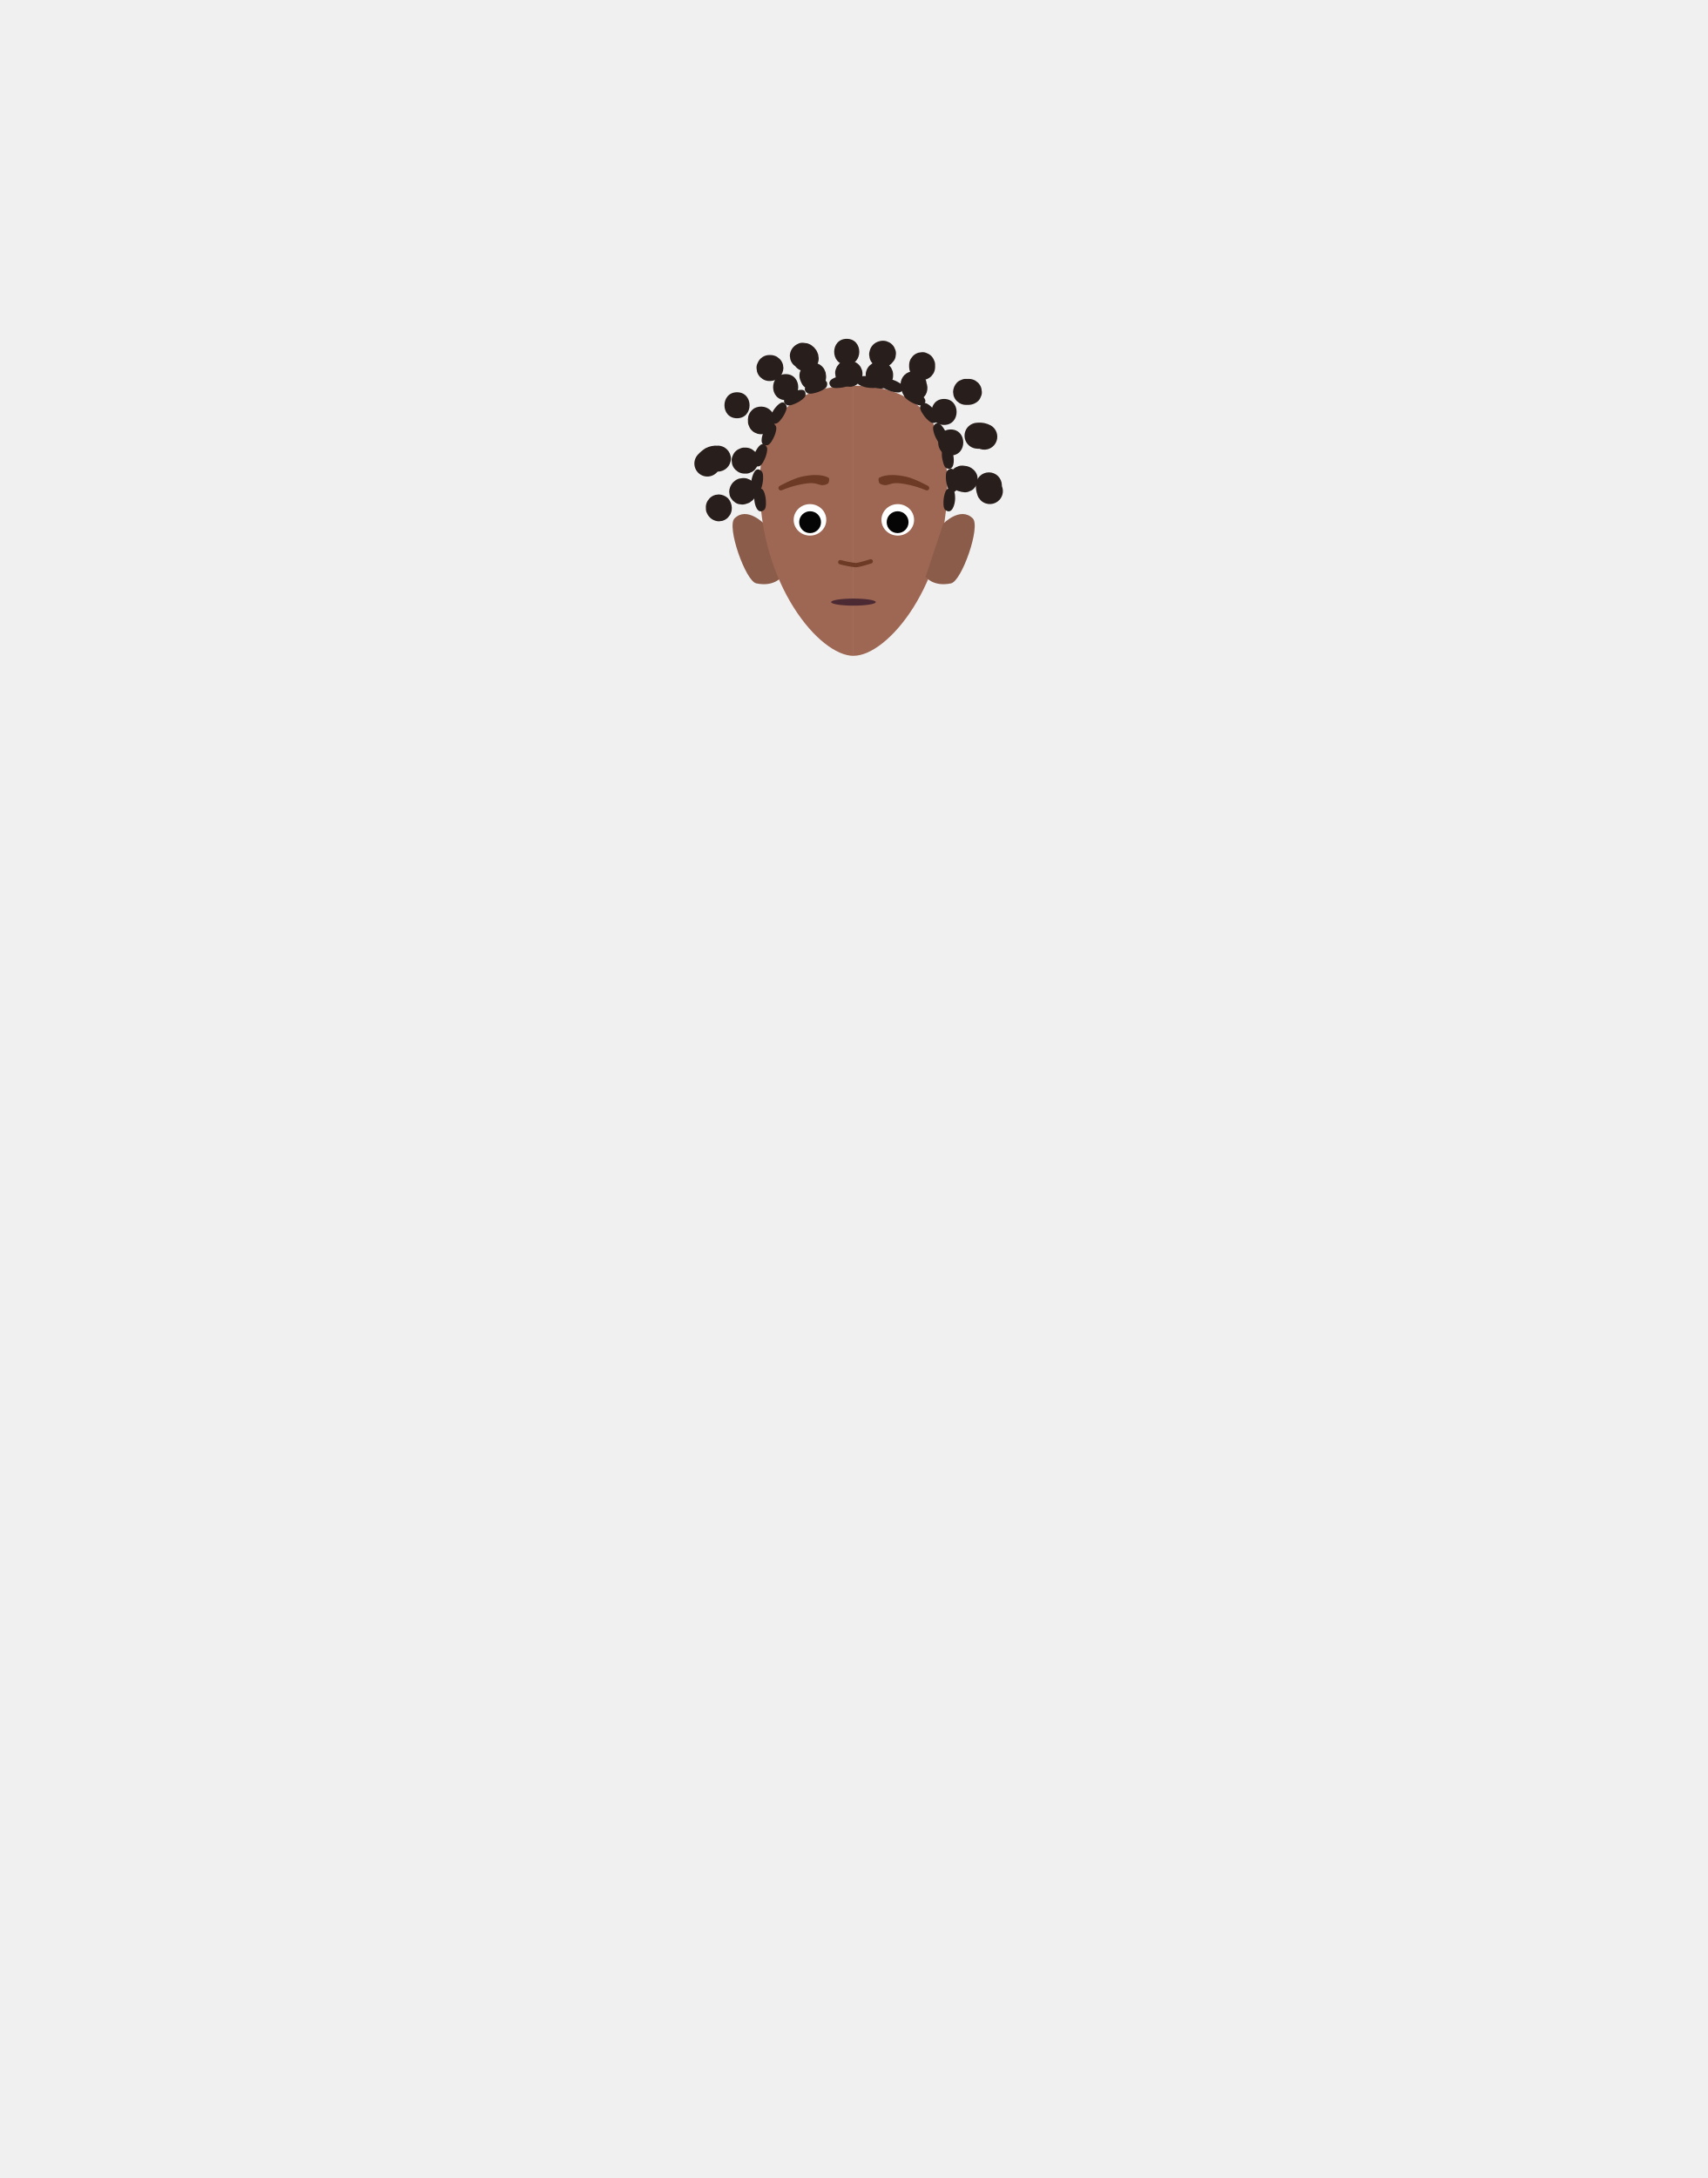
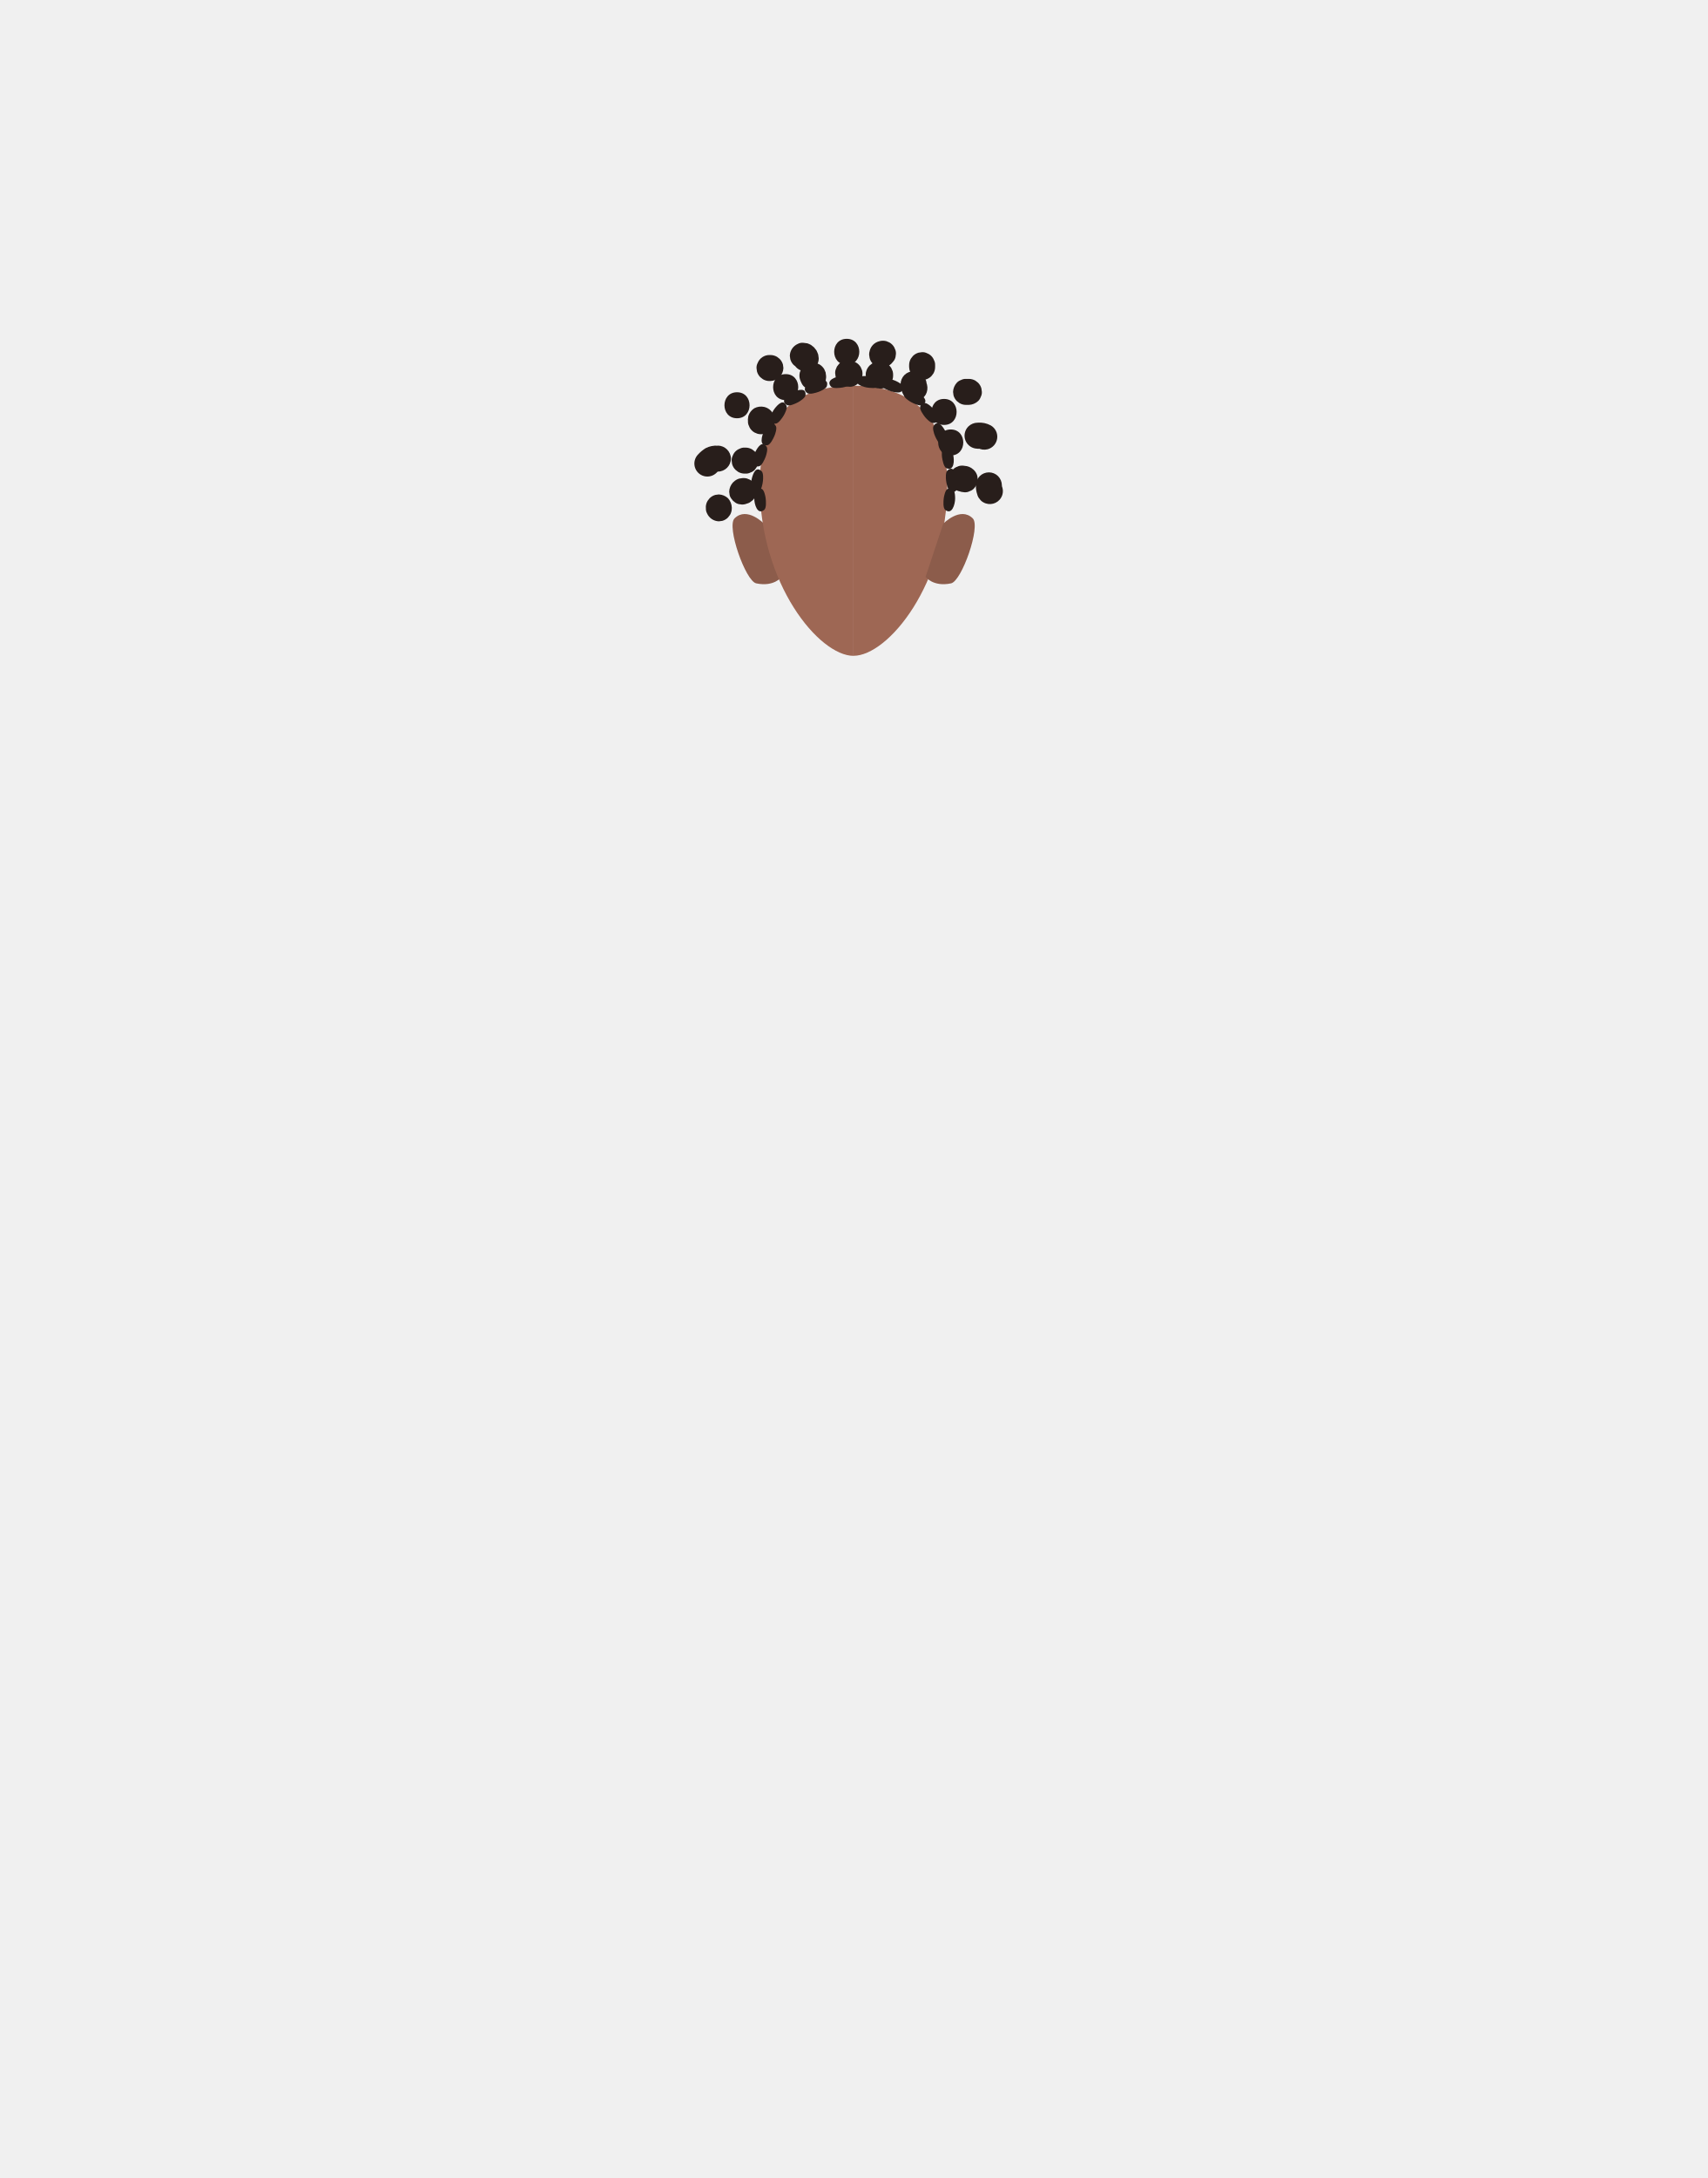
<svg xmlns="http://www.w3.org/2000/svg" id="Calque_9" data-name="Calque 9" viewBox="0 0 788 1005">
  <defs>
-     <style>.cls-1,.cls-13{fill:none;}.cls-2{fill:#9e6754;}.cls-3{fill:#8c5c4b;}.cls-4{clip-path:url(#clip-path);}.cls-5{fill:#6d3b25;}.cls-6{clip-path:url(#clip-path-2);}.cls-7{clip-path:url(#clip-path-3);}.cls-8{fill:#fff;}.cls-9{clip-path:url(#clip-path-4);}.cls-10{clip-path:url(#clip-path-5);}.cls-11{fill:#050505;}.cls-12{clip-path:url(#clip-path-6);}.cls-13{stroke:#6d3b25;stroke-linecap:round;stroke-miterlimit:10;stroke-width:2px;}.cls-14{fill:#4c2a33;}.cls-15{fill:#281e1b;}</style>
-     <clipPath id="clip-path">
-       <polygon class="cls-1" points="405.48 219.18 405.48 219.18 428.91 219.18 428.91 226.29 405.48 226.29 405.48 219.18" />
-     </clipPath>
-     <clipPath id="clip-path-2">
-       <polygon class="cls-1" points="382.72 219.18 382.72 219.18 359.29 219.18 359.29 226.29 382.72 226.29 382.72 219.18" />
-     </clipPath>
-     <clipPath id="clip-path-3">
-       <polygon class="cls-1" points="406.83 232.63 406.83 232.63 421.89 232.63 421.89 247.14 406.83 247.14 406.83 232.63" />
-     </clipPath>
-     <clipPath id="clip-path-4">
-       <polygon class="cls-1" points="381.37 232.63 381.37 232.63 366.3 232.63 366.3 247.14 381.37 247.14 381.37 232.63" />
-     </clipPath>
-     <clipPath id="clip-path-5">
-       <polygon class="cls-1" points="409.26 235.91 409.26 235.91 419.33 235.91 419.33 245.98 409.26 245.98 409.26 235.91" />
-     </clipPath>
-     <clipPath id="clip-path-6">
-       <polygon class="cls-1" points="378.94 235.91 378.94 235.91 368.87 235.91 368.87 245.98 378.94 245.98 378.94 235.91" />
-     </clipPath>
+     <style>.cls-1{fill:#9e6754;}.cls-2{fill:#8c5c4b;}.cls-3{fill:#281e1b;}</style>
  </defs>
-   <path class="cls-2" d="M393.94,178c23.91,0,43.28,11.2,43.28,45.61,0,46-27.44,79-43.28,79" />
-   <path class="cls-3" d="M427.2,266.16l8.14-24.49s7.88-8.13,13.62-2.49c3.82,3.75-5.09,29-10,30C430.66,270.94,427.2,266.16,427.2,266.16Z" />
-   <path class="cls-3" d="M360.8,266.16l-8.14-24.49s-7.88-8.13-13.62-2.49c-3.82,3.75,5.09,29,10,30C357.34,270.94,360.8,266.16,360.8,266.16Z" />
-   <path class="cls-2" d="M393.94,302.63c-15.83,0-43.28-33.05-43.28-79C350.66,189.2,370,178,393.94,178" />
-   <g class="cls-4">
-     <path class="cls-5" d="M427.79,226.3a1.12,1.12,0,0,1-.44-.09,47.85,47.85,0,0,0-7.19-2.35c-7.86-1.79-8.37-.54-11.09,0a5,5,0,0,1-3.09-.78c-.4-.47-.75-2.15-.28-2.55.2-.17,3.71-2.57,12.72-.53,3.75.85,9.66,4.09,9.81,4.16a1.12,1.12,0,0,1-.44,2.15Z" />
-   </g>
-   <g class="cls-6">
-     <path class="cls-5" d="M360.41,226.3a1.15,1.15,0,0,0,.44-.09,47.39,47.39,0,0,1,7.19-2.35c7.86-1.79,8.36-.54,11.08,0a5,5,0,0,0,3.1-.78c.39-.47.75-2.15.28-2.55-.21-.17-3.71-2.57-12.72-.53-3.75.85-9.66,4.09-9.81,4.16a1.12,1.12,0,0,0,.44,2.15Z" />
-   </g>
-   <g class="cls-7">
-     <ellipse class="cls-8" cx="414.36" cy="239.88" rx="7.53" ry="7.26" />
-   </g>
-   <g class="cls-9">
-     <ellipse class="cls-8" cx="373.84" cy="239.88" rx="7.53" ry="7.26" />
-   </g>
-   <g class="cls-10">
-     <circle class="cls-11" cx="414.29" cy="240.95" r="5.04" />
-   </g>
-   <g class="cls-12">
-     <circle class="cls-11" cx="373.9" cy="240.95" r="5.04" />
-   </g>
-   <path class="cls-13" d="M387.83,259.41a50.06,50.06,0,0,0,7.05,1.36c1.65,0,7-1.73,7-1.73" />
-   <ellipse class="cls-14" cx="393.91" cy="277.83" rx="10.3" ry="1.63" />
-   <path class="cls-15" d="M431.53,201.13c-.44-1-1.24-3.54-.66-4.52,1.88-3.15,4.07-.09,5.27,2,1.32,2.29,2.65,7.48-1.37,6.83C433.45,205.21,432.05,202.37,431.53,201.13Z" />
-   <path class="cls-15" d="M434.79,211c-.14-1.13-.25-3.75.58-4.54,2.65-2.52,3.94,1,4.54,3.33.66,2.55.55,7.91-3.15,6.21C435.54,215.39,435,212.28,434.79,211Z" />
-   <path class="cls-15" d="M435.58,229.92c.15-1.13.7-3.69,1.69-4.25,3.2-1.79,3.57,2,3.57,4.35,0,2.64-1.44,7.8-4.6,5.24C435.2,234.41,435.41,231.25,435.58,229.92Z" />
-   <path class="cls-15" d="M400,178.79c-1.12-.21-3.65-.89-4.15-1.92-1.62-3.28,2.14-3.46,4.53-3.33,2.64.14,7.72,1.85,5,4.87C404.49,179.4,401.36,179,400,178.79Z" />
-   <path class="cls-15" d="M420.55,185.57c-1-.55-3.18-2-3.33-3.13-.5-3.63,3.12-2.61,5.35-1.73,2.46,1,6.74,4.18,3.19,6.19C424.59,187.56,421.73,186.21,420.55,185.57Z" />
-   <path class="cls-15" d="M357.44,201.13c.44-1,1.25-3.54.66-4.52-1.87-3.15-4.07-.09-5.26,2-1.32,2.29-2.66,7.48,1.36,6.83C355.53,205.21,356.93,202.37,357.44,201.13Z" />
-   <path class="cls-15" d="M352.12,222c.15-1.14.25-3.75-.58-4.54-2.65-2.52-3.94,1-4.54,3.32-.65,2.56-.54,7.92,3.15,6.22C351.37,226.41,352,223.3,352.12,222Z" />
-   <path class="cls-15" d="M353.39,229.92c-.14-1.13-.69-3.69-1.69-4.25-3.2-1.79-3.57,2-3.57,4.35,0,2.64,1.44,7.8,4.6,5.24C353.77,234.41,353.56,231.25,353.39,229.92Z" />
-   <path class="cls-15" d="M388.94,178.79c1.13-.21,3.65-.89,4.16-1.92,1.61-3.28-2.15-3.46-4.53-3.33-2.64.14-7.72,1.85-5,4.87C384.48,179.4,387.62,179,388.94,178.79Z" />
-   <path class="cls-15" d="M368.42,185.57c1-.55,3.18-2,3.34-3.13.5-3.63-3.13-2.61-5.35-1.73-2.46,1-6.74,4.18-3.2,6.19C364.38,187.56,367.24,186.21,368.42,185.57Z" />
-   <path class="cls-15" d="M361.75,191.68c.58-1,1.72-3.35,1.27-4.4-1.42-3.37-4-.64-5.48,1.25-1.62,2.08-3.65,7,.42,6.95C359.3,195.45,361.07,192.83,361.75,191.68Z" />
-   <path class="cls-15" d="M377.86,180.8c1.07-.39,3.45-1.49,3.77-2.59,1-3.51-2.7-3.05-5-2.52-2.58.59-7.29,3.14-4.09,5.65C373.57,182.17,376.6,181.26,377.86,180.8Z" />
-   <path class="cls-15" d="M411.23,180.55c1.09.34,3.65.91,4.57.24,3-2.16-.28-4.06-2.46-5.06-2.4-1.1-7.69-2-6.68,2C407,179,410,180.15,411.23,180.55Z" />
-   <path class="cls-15" d="M427,192.51c.73.88,2.57,2.74,3.71,2.68,3.66-.2,2-3.56.68-5.58-1.41-2.24-5.39-5.83-6.68-2C424.32,188.92,426.19,191.47,427,192.51Z" />
-   <path class="cls-15" d="M353.39,210.74c.39-1.07,1.09-3.59.46-4.55-2-3.06-4.07.08-5.17,2.2-1.23,2.35-2.34,7.59,1.65,6.77C351.65,214.89,352.92,212,353.39,210.74Z" />
-   <path class="cls-15" d="M436.65,221.69c-.14-1.14-.25-3.75.58-4.54,2.65-2.52,3.94,1,4.54,3.33.66,2.55.55,7.91-3.15,6.21C437.4,226.13,436.82,223,436.65,221.69Z" />
-   <path class="cls-15" d="M362.63,184.63c7.72,0,7.73-12,0-12s-7.74,12,0,12Z" />
-   <path class="cls-15" d="M380.58,171.2a4,4,0,0,1-.24-.46l.6,1.43a2.53,2.53,0,0,1-.12-.36l-4.19,7.38.08,0-1.6.21h.1l-1.59-.21h.05l-1.43-.61,0,0-1.21-.94,0,0-.93-1.21a.08.08,0,0,1,0,0l-.6-1.44a.44.44,0,0,1,0,.1l-.21-1.59v.18a6.62,6.62,0,0,0,1.75,4.24,4.56,4.56,0,0,0,1.94,1.24,4.46,4.46,0,0,0,2.31.52l1.59-.22a6,6,0,0,0,2.65-1.54l.94-1.21a6.09,6.09,0,0,0,.82-3v-.18l-.22-1.6a.2.2,0,0,0,0-.07,5.27,5.27,0,0,0-.31-.74c-.1-.25-.2-.5-.32-.75a6.35,6.35,0,0,0-2.25-2.24l-1.43-.6-.05,0a6.42,6.42,0,0,0-3.37,0,4.47,4.47,0,0,0-2,1.07,4.55,4.55,0,0,0-1.55,1.68l-.6,1.44a6,6,0,0,0,0,3.19,13,13,0,0,0,.74,1.82,2.64,2.64,0,0,0,.23.44,4.53,4.53,0,0,0,1.54,1.68,4.47,4.47,0,0,0,2,1.07,6.75,6.75,0,0,0,4.63-.6l1.21-.94a6,6,0,0,0,1.54-2.65l.22-1.59a6,6,0,0,0-.82-3Z" />
-   <path class="cls-15" d="M396.87,169.44l-.19-.28-8.21,8.21.63.28a4.48,4.48,0,0,0,2.23.71,4.56,4.56,0,0,0,2.4-.11,4.47,4.47,0,0,0,2-1.07,4.64,4.64,0,0,0,1.54-1.69l.61-1.43a6.16,6.16,0,0,0,0-3.19l-.61-1.43a6,6,0,0,0-2.15-2.15l-.63-.28-1.43-.6a4.56,4.56,0,0,0-2.4-.11,3,3,0,0,0-1.51.41,4.52,4.52,0,0,0-1.93,1.24l-.94,1.21-.6,1.44a4.52,4.52,0,0,0-.11,2.39,4.38,4.38,0,0,0,.71,2.23l.19.27a4.64,4.64,0,0,0,1.54,1.69,4.45,4.45,0,0,0,2.05,1.07,6.72,6.72,0,0,0,4.62-.6l1.21-.94a6,6,0,0,0,1.55-2.65l.21-1.59a5.94,5.94,0,0,0-.82-3Z" />
-   <path class="cls-15" d="M409.25,167.73a6.65,6.65,0,0,0-3.42-.92,6.28,6.28,0,0,0-3.14.86l-.06,0-1.21.94a.47.47,0,0,0-.1.1,6.07,6.07,0,0,0-1.54,2.65,4.62,4.62,0,0,0-.11,2.39,4.49,4.49,0,0,0,.72,2.23,6,6,0,0,0,2.15,2.15l.65.37a4.51,4.51,0,0,0,2.23.71,4.56,4.56,0,0,0,2.4-.11,6.61,6.61,0,0,0,3.58-2.76l.61-1.43a6.16,6.16,0,0,0,0-3.19l-.61-1.43a6,6,0,0,0-2.15-2.15l-.65-.37,1.21,9.42.09-.09-1.21.94.08,0-1.43.6.08,0-1.59.21H406l-1.6-.21.19.05-1.44-.6a.2.2,0,0,1,.08,0,4.51,4.51,0,0,0,2.23.71,4.56,4.56,0,0,0,2.4-.11,4.47,4.47,0,0,0,2-1.07,4.55,4.55,0,0,0,1.54-1.69l.61-1.43a6.16,6.16,0,0,0,0-3.19l-.61-1.43a6,6,0,0,0-2.15-2.15Z" />
-   <path class="cls-15" d="M415.64,177.31a10.6,10.6,0,0,0,.23,1.95,3.89,3.89,0,0,0,.12.49c.1.31.22.6.3.92a6.61,6.61,0,0,0,2.76,3.58,4.38,4.38,0,0,0,2.23.71,4.52,4.52,0,0,0,2.39-.1,6.1,6.1,0,0,0,3.59-2.76,6.3,6.3,0,0,0,.6-4.62c-.12-.48-.34-.92-.42-1.41l.21,1.59a2,2,0,0,1,0-.35,4.56,4.56,0,0,0-.52-2.31,6.18,6.18,0,0,0-5.48-3.69,6.06,6.06,0,0,0-4.25,1.76,6.26,6.26,0,0,0-1.75,4.24Z" />
-   <path class="cls-15" d="M355.14,175.82h.44a6.62,6.62,0,0,0,4.24-1.75,6.7,6.7,0,0,0,1.76-4.25l-.21-1.59a6,6,0,0,0-1.55-2.65l-1.21-.94a6.09,6.09,0,0,0-3-.82h-.44a5.8,5.8,0,0,0-5.48,3.69,4.51,4.51,0,0,0-.52,2.31l.21,1.6a6,6,0,0,0,1.55,2.65l1.21.93a5.89,5.89,0,0,0,3,.82Z" />
-   <path class="cls-15" d="M370.55,170.1h.15l-1.6-.22a1.29,1.29,0,0,1,.35.1l-1.43-.61.26.15-1.22-.93a1.87,1.87,0,0,1,.32.31l-.94-1.21a1.28,1.28,0,0,1,.15.25l-.61-1.43a1.4,1.4,0,0,1,.1.35l-.21-1.6v.15a5.8,5.8,0,0,0,3.69,5.48,4.51,4.51,0,0,0,2.31.52l1.6-.21a6,6,0,0,0,2.65-1.55l.93-1.21a5.89,5.89,0,0,0,.82-3v-.15l-.22-1.59v-.07a5.47,5.47,0,0,0-.39-1,5.33,5.33,0,0,0-.43-.94c-.25-.38-.69-.92-1-1.27l-.12-.14-.11-.1c-.38-.32-.87-.71-1.28-1l-.25-.15c-.44-.21-1-.47-1.5-.63l-.18,0c-.29-.06-.67-.1-.9-.13a7.46,7.46,0,0,0-.95-.11,4.51,4.51,0,0,0-2.31.52,6.18,6.18,0,0,0-3.69,5.48l.22,1.59a6,6,0,0,0,1.54,2.65l1.21.94a6,6,0,0,0,3,.82Z" />
-   <path class="cls-15" d="M390.81,168.34c7.72,0,7.73-12,0-12s-7.73,12,0,12Z" />
-   <path class="cls-15" d="M406,157.43l-.36.09a6,6,0,0,0-4.19,4.19l-.08.35a4.56,4.56,0,0,0-.11,2.4,5.34,5.34,0,0,0,2.26,3.91,4.47,4.47,0,0,0,2,1.07l1.59.22a5.94,5.94,0,0,0,3-.82l1.22-.94a6.07,6.07,0,0,0,1.54-2.65l.08-.35-4.19,4.19.36-.09a6.66,6.66,0,0,0,3.58-2.75,4.53,4.53,0,0,0,.72-2.23,4.66,4.66,0,0,0-.11-2.4l-.61-1.43a6,6,0,0,0-2.15-2.15l-1.43-.61a6.16,6.16,0,0,0-3.19,0Z" />
-   <path class="cls-15" d="M431.6,169.38v-.88a4.51,4.51,0,0,0-.52-2.31,5.39,5.39,0,0,0-3.17-3.17,4.49,4.49,0,0,0-2.31-.52l-1.6.22a5.94,5.94,0,0,0-2.64,1.54l-.94,1.21a5.89,5.89,0,0,0-.82,3v.88a6.15,6.15,0,0,0,6,6l1.59-.21a6.07,6.07,0,0,0,2.65-1.54l.94-1.22a5.94,5.94,0,0,0,.82-3Z" />
-   <path class="cls-15" d="M352.77,200.27a6.3,6.3,0,0,0,3-1.71,4.84,4.84,0,0,0,1.33-2.06,7.7,7.7,0,0,0,.33-.8l.21-1.6V194a6.29,6.29,0,0,0-1.87-4.51,6.22,6.22,0,0,0-3-1.71,6.72,6.72,0,0,0-4.62.6,6.69,6.69,0,0,0-2.76,3.59l-.21,1.59a5.84,5.84,0,0,0,.82,3l.93,1.22a6.12,6.12,0,0,0,2.65,1.54l.21.05-1.43-.6.12.07-1.21-.94a.46.46,0,0,1,.07.07l-.94-1.21a.36.36,0,0,1,.07.1l-.61-1.43a.24.24,0,0,1,0,.08l-.21-1.59a.21.21,0,0,1,0,.11l.21-1.59a.24.24,0,0,1,0,.08l.61-1.43a.61.61,0,0,1-.07.1l.94-1.21-.07.06,1.21-.93-.12.07,1.43-.6-.21,0a4.47,4.47,0,0,0-2,1.07,4.55,4.55,0,0,0-1.54,1.69,4.46,4.46,0,0,0-.72,2.23,4.63,4.63,0,0,0,.11,2.39l.61,1.43a6.09,6.09,0,0,0,2.15,2.16l1.43.6a6,6,0,0,0,3.19,0Z" />
-   <path class="cls-15" d="M340.17,193c7.72,0,7.73-12,0-12s-7.74,12,0,12Z" />
-   <path class="cls-15" d="M344.13,206.54h-.44a4.46,4.46,0,0,0-2.31.52,5.39,5.39,0,0,0-3.17,3.17,4.46,4.46,0,0,0-.52,2.31l.21,1.59a6,6,0,0,0,1.55,2.65l1.21.94a6,6,0,0,0,3,.82h.44a4.46,4.46,0,0,0,2.31-.52,4.38,4.38,0,0,0,1.93-1.24,6.7,6.7,0,0,0,1.76-4.24l-.21-1.6a6,6,0,0,0-1.55-2.64l-1.21-.94a6,6,0,0,0-3-.82Z" />
-   <path class="cls-15" d="M331.36,205.66a10.49,10.49,0,0,0-5.69,1.15,16.36,16.36,0,0,0-3.4,2.81,6,6,0,1,0,8.49,8.48c.53-.51,1-1,1.62-1.5l-1.21.93a4.9,4.9,0,0,1,.92-.53l-1.44.6a4.68,4.68,0,0,1,.8-.2l-1.59.21c.5,0,1,0,1.5,0a6.06,6.06,0,0,0,6-6,6.12,6.12,0,0,0-6-6Z" />
-   <path class="cls-15" d="M341.66,220.85a1.89,1.89,0,0,0-.41.1l-.09,0c-.45.18-1,.42-1.47.63l-.2.1,7.27,9.42.29-.26a4.38,4.38,0,0,0,1.24-1.93,6.17,6.17,0,0,0-1.24-6.55l-1.21-.94a6,6,0,0,0-3-.82l-1.6.22a5.9,5.9,0,0,0-2.64,1.54l-.29.25a6.7,6.7,0,0,0-1.76,4.25l.21,1.59a4.58,4.58,0,0,0,1.08,2,3,3,0,0,0,1.07,1.08,4.47,4.47,0,0,0,2,1.07l1.6.22a6.09,6.09,0,0,0,3-.82l.21-.11-1.43.6a2.35,2.35,0,0,1,.52-.14,4.58,4.58,0,0,0,2-1.08,4.53,4.53,0,0,0,1.54-1.68,4.38,4.38,0,0,0,.71-2.23A4.52,4.52,0,0,0,349,225l-.61-1.44a6,6,0,0,0-2.15-2.15l-1.43-.6a6,6,0,0,0-3.19,0Z" />
-   <path class="cls-15" d="M325.8,234.12v.44a4.51,4.51,0,0,0,.52,2.31,6.18,6.18,0,0,0,5.48,3.69l1.6-.22A6,6,0,0,0,336,238.8l.94-1.21a6,6,0,0,0,.82-3v-.44a6.76,6.76,0,0,0-1.76-4.25,6.62,6.62,0,0,0-4.24-1.75l-1.59.21a6.07,6.07,0,0,0-2.65,1.54l-.94,1.22a5.94,5.94,0,0,0-.82,3Z" />
-   <path class="cls-15" d="M435.73,196.08c7.72,0,7.73-12,0-12s-7.74,12,0,12Z" />
-   <path class="cls-15" d="M445.86,186.83h1.32a6.62,6.62,0,0,0,4.24-1.75,4.56,4.56,0,0,0,1.24-1.94,4.46,4.46,0,0,0,.52-2.31l-.22-1.59a6,6,0,0,0-1.54-2.65l-1.22-.94a6,6,0,0,0-3-.82h-1.32a4.52,4.52,0,0,0-2.32.52,4.58,4.58,0,0,0-1.93,1.24,6.62,6.62,0,0,0-1.75,4.24l.21,1.6a6,6,0,0,0,1.54,2.65l1.22.93a5.84,5.84,0,0,0,3,.82Z" />
-   <path class="cls-15" d="M438.81,210.17c7.72,0,7.73-12,0-12s-7.73,12,0,12Z" />
-   <path class="cls-15" d="M451.14,207.09a12.94,12.94,0,0,1,2,0l-1.59-.21a3.35,3.35,0,0,1,.75.21l-1.44-.6a2.08,2.08,0,0,1,.36.2,6.23,6.23,0,0,0,4.63.61,6,6,0,0,0,1.43-11,10.81,10.81,0,0,0-6.11-1.26,6.22,6.22,0,0,0-4.24,1.76,6,6,0,0,0,4.24,10.24Z" />
-   <path class="cls-15" d="M444.09,226.91a2,2,0,0,1,.49,0l-1.59-.22a2.85,2.85,0,0,1,.39.11l-1.44-.61.3.15a4.46,4.46,0,0,0,2.23.72,4.63,4.63,0,0,0,2.39-.11l1.43-.61A4.55,4.55,0,0,0,450,224.8a3,3,0,0,0,.77-1.33,4.46,4.46,0,0,0,.51-2.31l-.21-1.59a6,6,0,0,0-1.54-2.65l-.29-.26a6.18,6.18,0,0,0-8.49,0l-.94,1.22a6,6,0,0,0-.82,3l.22,1.59a6,6,0,0,0,1.54,2.65l.29.26,7.27-9.43-.29-.15c-.47-.21-1-.47-1.51-.63l-.19-.06c-.3-.06-.65-.09-.92-.13s-.61-.09-.92-.12a2.36,2.36,0,0,0-.37,0,4.6,4.6,0,0,0-2.31.51,4.52,4.52,0,0,0-1.93,1.24,4.58,4.58,0,0,0-1.24,1.93,4.52,4.52,0,0,0-.52,2.32l.22,1.59a6,6,0,0,0,1.54,2.65l1.22.94a6,6,0,0,0,3,.82Z" />
-   <path class="cls-15" d="M450.42,224a11.76,11.76,0,0,0,.66,4.24,4.47,4.47,0,0,0,1.07,2,4.64,4.64,0,0,0,1.69,1.54,6,6,0,0,0,8.21-2.15,5.87,5.87,0,0,0,.6-4.62,6.85,6.85,0,0,1-.39-1.46l.21,1.59a11.64,11.64,0,0,1-.05-1.18,6.17,6.17,0,0,0-1.75-4.24,6,6,0,0,0-8.49,0,6.25,6.25,0,0,0-1.76,4.24Z" />
+   <path class="cls-1" d="M393.94,178c23.91,0,43.28,11.2,43.28,45.61,0,46-27.44,79-43.28,79" />
+   <path class="cls-2" d="M427.2,266.16l8.14-24.49s7.88-8.13,13.62-2.49c3.82,3.75-5.09,29-10,30C430.66,270.94,427.2,266.16,427.2,266.16Z" />
+   <path class="cls-2" d="M360.8,266.16l-8.14-24.49s-7.88-8.13-13.62-2.49c-3.82,3.75,5.09,29,10,30C357.34,270.94,360.8,266.16,360.8,266.16Z" />
+   <path class="cls-1" d="M393.94,302.63c-15.83,0-43.28-33.05-43.28-79C350.66,189.2,370,178,393.94,178" />
+   <path class="cls-3" d="M431.53,201.13c-.44-1-1.24-3.54-.66-4.52,1.88-3.15,4.07-.09,5.27,2,1.32,2.29,2.65,7.48-1.37,6.83C433.45,205.21,432.05,202.37,431.53,201.13Z" />
+   <path class="cls-3" d="M434.79,211c-.14-1.13-.25-3.75.58-4.54,2.65-2.52,3.94,1,4.54,3.33.66,2.55.55,7.91-3.15,6.21C435.54,215.39,435,212.28,434.79,211Z" />
+   <path class="cls-3" d="M435.58,229.92c.15-1.13.7-3.69,1.69-4.25,3.2-1.79,3.57,2,3.57,4.35,0,2.64-1.44,7.8-4.6,5.24C435.2,234.41,435.41,231.25,435.58,229.92Z" />
+   <path class="cls-3" d="M400,178.79c-1.12-.21-3.65-.89-4.15-1.92-1.62-3.28,2.14-3.46,4.53-3.33,2.64.14,7.72,1.85,5,4.87C404.49,179.4,401.36,179,400,178.79Z" />
+   <path class="cls-3" d="M420.55,185.57c-1-.55-3.18-2-3.33-3.13-.5-3.63,3.12-2.61,5.35-1.73,2.46,1,6.74,4.18,3.19,6.19C424.59,187.56,421.73,186.21,420.55,185.57Z" />
+   <path class="cls-3" d="M357.44,201.13c.44-1,1.25-3.54.66-4.52-1.87-3.15-4.07-.09-5.26,2-1.32,2.29-2.66,7.48,1.36,6.83C355.53,205.21,356.93,202.37,357.44,201.13Z" />
+   <path class="cls-3" d="M352.12,222c.15-1.14.25-3.75-.58-4.54-2.65-2.52-3.94,1-4.54,3.32-.65,2.56-.54,7.92,3.15,6.22C351.37,226.41,352,223.3,352.12,222Z" />
+   <path class="cls-3" d="M353.39,229.92c-.14-1.13-.69-3.69-1.69-4.25-3.2-1.79-3.57,2-3.57,4.35,0,2.64,1.44,7.8,4.6,5.24C353.77,234.41,353.56,231.25,353.39,229.92Z" />
+   <path class="cls-3" d="M388.94,178.79c1.13-.21,3.65-.89,4.16-1.92,1.61-3.28-2.15-3.46-4.53-3.33-2.64.14-7.72,1.85-5,4.87C384.48,179.4,387.62,179,388.94,178.79Z" />
+   <path class="cls-3" d="M368.42,185.57c1-.55,3.18-2,3.34-3.13.5-3.63-3.13-2.61-5.35-1.73-2.46,1-6.74,4.18-3.2,6.19C364.38,187.56,367.24,186.21,368.42,185.57Z" />
+   <path class="cls-3" d="M361.75,191.68c.58-1,1.72-3.35,1.27-4.4-1.42-3.37-4-.64-5.48,1.25-1.62,2.08-3.65,7,.42,6.95C359.3,195.45,361.07,192.83,361.75,191.68Z" />
+   <path class="cls-3" d="M377.86,180.8c1.07-.39,3.45-1.49,3.77-2.59,1-3.51-2.7-3.05-5-2.52-2.58.59-7.29,3.14-4.09,5.65C373.57,182.17,376.6,181.26,377.86,180.8Z" />
+   <path class="cls-3" d="M411.23,180.55c1.09.34,3.65.91,4.57.24,3-2.16-.28-4.06-2.46-5.06-2.4-1.1-7.69-2-6.68,2C407,179,410,180.15,411.23,180.55Z" />
+   <path class="cls-3" d="M427,192.51c.73.88,2.57,2.74,3.71,2.68,3.66-.2,2-3.56.68-5.58-1.41-2.24-5.39-5.83-6.68-2C424.32,188.92,426.19,191.47,427,192.51Z" />
+   <path class="cls-3" d="M353.39,210.74c.39-1.07,1.09-3.59.46-4.55-2-3.06-4.07.08-5.17,2.2-1.23,2.35-2.34,7.59,1.65,6.77C351.65,214.89,352.92,212,353.39,210.74Z" />
+   <path class="cls-3" d="M436.65,221.69c-.14-1.14-.25-3.75.58-4.54,2.65-2.52,3.94,1,4.54,3.33.66,2.55.55,7.91-3.15,6.21C437.4,226.13,436.82,223,436.65,221.69Z" />
+   <path class="cls-3" d="M362.63,184.63c7.72,0,7.73-12,0-12s-7.74,12,0,12Z" />
+   <path class="cls-3" d="M380.58,171.2a4,4,0,0,1-.24-.46l.6,1.43a2.53,2.53,0,0,1-.12-.36l-4.19,7.38.08,0-1.6.21h.1l-1.59-.21h.05l-1.43-.61,0,0-1.21-.94,0,0-.93-1.21a.08.08,0,0,1,0,0l-.6-1.44a.44.44,0,0,1,0,.1l-.21-1.59v.18a6.62,6.62,0,0,0,1.75,4.24,4.56,4.56,0,0,0,1.94,1.24,4.46,4.46,0,0,0,2.31.52l1.59-.22a6,6,0,0,0,2.65-1.54l.94-1.21a6.09,6.09,0,0,0,.82-3v-.18l-.22-1.6a.2.2,0,0,0,0-.07,5.27,5.27,0,0,0-.31-.74c-.1-.25-.2-.5-.32-.75a6.35,6.35,0,0,0-2.25-2.24l-1.43-.6-.05,0a6.42,6.42,0,0,0-3.37,0,4.47,4.47,0,0,0-2,1.07,4.55,4.55,0,0,0-1.55,1.68l-.6,1.44a6,6,0,0,0,0,3.19,13,13,0,0,0,.74,1.82,2.64,2.64,0,0,0,.23.44,4.53,4.53,0,0,0,1.54,1.68,4.47,4.47,0,0,0,2,1.07,6.75,6.75,0,0,0,4.63-.6l1.21-.94a6,6,0,0,0,1.54-2.65l.22-1.59a6,6,0,0,0-.82-3Z" />
+   <path class="cls-3" d="M396.87,169.44l-.19-.28-8.21,8.21.63.28a4.48,4.48,0,0,0,2.23.71,4.56,4.56,0,0,0,2.4-.11,4.47,4.47,0,0,0,2-1.07,4.64,4.64,0,0,0,1.54-1.69l.61-1.43a6.16,6.16,0,0,0,0-3.19l-.61-1.43a6,6,0,0,0-2.15-2.15l-.63-.28-1.43-.6a4.56,4.56,0,0,0-2.4-.11,3,3,0,0,0-1.51.41,4.52,4.52,0,0,0-1.93,1.24l-.94,1.21-.6,1.44a4.52,4.52,0,0,0-.11,2.39,4.38,4.38,0,0,0,.71,2.23l.19.27a4.64,4.64,0,0,0,1.54,1.69,4.45,4.45,0,0,0,2.05,1.07,6.72,6.72,0,0,0,4.62-.6l1.21-.94a6,6,0,0,0,1.55-2.65l.21-1.59a5.94,5.94,0,0,0-.82-3Z" />
+   <path class="cls-3" d="M409.25,167.73a6.65,6.65,0,0,0-3.42-.92,6.28,6.28,0,0,0-3.14.86l-.06,0-1.21.94a.47.47,0,0,0-.1.1,6.07,6.07,0,0,0-1.54,2.65,4.62,4.62,0,0,0-.11,2.39,4.49,4.49,0,0,0,.72,2.23,6,6,0,0,0,2.15,2.15l.65.37a4.51,4.51,0,0,0,2.23.71,4.56,4.56,0,0,0,2.4-.11,6.61,6.61,0,0,0,3.58-2.76l.61-1.43a6.16,6.16,0,0,0,0-3.19l-.61-1.43a6,6,0,0,0-2.15-2.15l-.65-.37,1.21,9.42.09-.09-1.21.94.08,0-1.43.6.08,0-1.59.21H406l-1.6-.21.19.05-1.44-.6a.2.2,0,0,1,.08,0,4.51,4.51,0,0,0,2.23.71,4.56,4.56,0,0,0,2.4-.11,4.47,4.47,0,0,0,2-1.07,4.55,4.55,0,0,0,1.54-1.69l.61-1.43a6.16,6.16,0,0,0,0-3.19l-.61-1.43a6,6,0,0,0-2.15-2.15Z" />
+   <path class="cls-3" d="M415.64,177.31a10.6,10.6,0,0,0,.23,1.95,3.89,3.89,0,0,0,.12.49c.1.31.22.6.3.92a6.61,6.61,0,0,0,2.76,3.58,4.38,4.38,0,0,0,2.23.71,4.52,4.52,0,0,0,2.39-.1,6.1,6.1,0,0,0,3.59-2.76,6.3,6.3,0,0,0,.6-4.62c-.12-.48-.34-.92-.42-1.41l.21,1.59a2,2,0,0,1,0-.35,4.56,4.56,0,0,0-.52-2.31,6.18,6.18,0,0,0-5.48-3.69,6.06,6.06,0,0,0-4.25,1.76,6.26,6.26,0,0,0-1.75,4.24Z" />
+   <path class="cls-3" d="M355.14,175.82h.44a6.62,6.62,0,0,0,4.24-1.75,6.7,6.7,0,0,0,1.76-4.25l-.21-1.59a6,6,0,0,0-1.55-2.65l-1.21-.94a6.09,6.09,0,0,0-3-.82h-.44a5.8,5.8,0,0,0-5.48,3.69,4.51,4.51,0,0,0-.52,2.31l.21,1.6a6,6,0,0,0,1.55,2.65l1.21.93a5.89,5.89,0,0,0,3,.82Z" />
+   <path class="cls-3" d="M370.55,170.1h.15l-1.6-.22a1.29,1.29,0,0,1,.35.1l-1.43-.61.26.15-1.22-.93a1.87,1.87,0,0,1,.32.31l-.94-1.21a1.28,1.28,0,0,1,.15.25l-.61-1.43a1.4,1.4,0,0,1,.1.35l-.21-1.6v.15a5.8,5.8,0,0,0,3.69,5.48,4.51,4.51,0,0,0,2.31.52l1.6-.21a6,6,0,0,0,2.65-1.55l.93-1.21a5.89,5.89,0,0,0,.82-3v-.15l-.22-1.59v-.07a5.47,5.47,0,0,0-.39-1,5.33,5.33,0,0,0-.43-.94c-.25-.38-.69-.92-1-1.27l-.12-.14-.11-.1c-.38-.32-.87-.71-1.28-1l-.25-.15c-.44-.21-1-.47-1.5-.63l-.18,0c-.29-.06-.67-.1-.9-.13a7.46,7.46,0,0,0-.95-.11,4.51,4.51,0,0,0-2.31.52,6.18,6.18,0,0,0-3.69,5.48l.22,1.59a6,6,0,0,0,1.54,2.65l1.21.94a6,6,0,0,0,3,.82Z" />
+   <path class="cls-3" d="M390.81,168.34c7.72,0,7.73-12,0-12s-7.73,12,0,12Z" />
+   <path class="cls-3" d="M406,157.43l-.36.09a6,6,0,0,0-4.19,4.19l-.08.35a4.56,4.56,0,0,0-.11,2.4,5.34,5.34,0,0,0,2.26,3.91,4.47,4.47,0,0,0,2,1.07l1.59.22a5.94,5.94,0,0,0,3-.82l1.22-.94a6.07,6.07,0,0,0,1.54-2.65l.08-.35-4.19,4.19.36-.09a6.66,6.66,0,0,0,3.58-2.75,4.53,4.53,0,0,0,.72-2.23,4.66,4.66,0,0,0-.11-2.4l-.61-1.43a6,6,0,0,0-2.15-2.15l-1.43-.61a6.16,6.16,0,0,0-3.19,0Z" />
+   <path class="cls-3" d="M431.6,169.38v-.88a4.51,4.51,0,0,0-.52-2.31,5.39,5.39,0,0,0-3.17-3.17,4.49,4.49,0,0,0-2.31-.52l-1.6.22a5.94,5.94,0,0,0-2.64,1.54l-.94,1.21a5.89,5.89,0,0,0-.82,3v.88a6.15,6.15,0,0,0,6,6l1.59-.21a6.07,6.07,0,0,0,2.65-1.54l.94-1.22a5.94,5.94,0,0,0,.82-3Z" />
+   <path class="cls-3" d="M352.77,200.27a6.3,6.3,0,0,0,3-1.71,4.84,4.84,0,0,0,1.33-2.06,7.7,7.7,0,0,0,.33-.8l.21-1.6V194a6.29,6.29,0,0,0-1.87-4.51,6.22,6.22,0,0,0-3-1.71,6.72,6.72,0,0,0-4.62.6,6.69,6.69,0,0,0-2.76,3.59l-.21,1.59a5.84,5.84,0,0,0,.82,3l.93,1.22a6.12,6.12,0,0,0,2.65,1.54l.21.05-1.43-.6.12.07-1.21-.94a.46.46,0,0,1,.07.07l-.94-1.21a.36.36,0,0,1,.07.1l-.61-1.43a.24.24,0,0,1,0,.08l-.21-1.59a.21.21,0,0,1,0,.11l.21-1.59a.24.24,0,0,1,0,.08l.61-1.43a.61.61,0,0,1-.07.1l.94-1.21-.07.06,1.21-.93-.12.07,1.43-.6-.21,0a4.47,4.47,0,0,0-2,1.07,4.55,4.55,0,0,0-1.54,1.69,4.46,4.46,0,0,0-.72,2.23,4.63,4.63,0,0,0,.11,2.39l.61,1.43a6.09,6.09,0,0,0,2.15,2.16l1.43.6a6,6,0,0,0,3.19,0Z" />
+   <path class="cls-3" d="M340.17,193c7.72,0,7.73-12,0-12s-7.74,12,0,12Z" />
+   <path class="cls-3" d="M344.13,206.54h-.44a4.46,4.46,0,0,0-2.31.52,5.39,5.39,0,0,0-3.17,3.17,4.46,4.46,0,0,0-.52,2.31l.21,1.59a6,6,0,0,0,1.55,2.65l1.21.94a6,6,0,0,0,3,.82h.44a4.46,4.46,0,0,0,2.31-.52,4.38,4.38,0,0,0,1.93-1.24,6.7,6.7,0,0,0,1.76-4.24l-.21-1.6a6,6,0,0,0-1.55-2.64l-1.21-.94a6,6,0,0,0-3-.82Z" />
+   <path class="cls-3" d="M331.36,205.66a10.49,10.49,0,0,0-5.69,1.15,16.36,16.36,0,0,0-3.4,2.81,6,6,0,1,0,8.49,8.48c.53-.51,1-1,1.62-1.5l-1.21.93a4.9,4.9,0,0,1,.92-.53l-1.44.6a4.68,4.68,0,0,1,.8-.2l-1.59.21c.5,0,1,0,1.5,0a6.06,6.06,0,0,0,6-6,6.12,6.12,0,0,0-6-6Z" />
+   <path class="cls-3" d="M341.66,220.85a1.89,1.89,0,0,0-.41.1l-.09,0c-.45.18-1,.42-1.47.63l-.2.1,7.27,9.42.29-.26a4.38,4.38,0,0,0,1.24-1.93,6.17,6.17,0,0,0-1.24-6.55l-1.21-.94a6,6,0,0,0-3-.82l-1.6.22a5.9,5.9,0,0,0-2.64,1.54l-.29.25a6.7,6.7,0,0,0-1.76,4.25l.21,1.59a4.58,4.58,0,0,0,1.08,2,3,3,0,0,0,1.07,1.08,4.47,4.47,0,0,0,2,1.07l1.6.22a6.09,6.09,0,0,0,3-.82l.21-.11-1.43.6a2.35,2.35,0,0,1,.52-.14,4.58,4.58,0,0,0,2-1.08,4.53,4.53,0,0,0,1.54-1.68,4.38,4.38,0,0,0,.71-2.23A4.52,4.52,0,0,0,349,225l-.61-1.44a6,6,0,0,0-2.15-2.15l-1.43-.6a6,6,0,0,0-3.19,0Z" />
+   <path class="cls-3" d="M325.8,234.12v.44a4.51,4.51,0,0,0,.52,2.31,6.18,6.18,0,0,0,5.48,3.69l1.6-.22A6,6,0,0,0,336,238.8l.94-1.21a6,6,0,0,0,.82-3v-.44a6.76,6.76,0,0,0-1.76-4.25,6.62,6.62,0,0,0-4.24-1.75l-1.59.21a6.07,6.07,0,0,0-2.65,1.54l-.94,1.22a5.94,5.94,0,0,0-.82,3Z" />
+   <path class="cls-3" d="M435.73,196.08c7.72,0,7.73-12,0-12s-7.74,12,0,12Z" />
+   <path class="cls-3" d="M445.86,186.83h1.32a6.62,6.62,0,0,0,4.24-1.75,4.56,4.56,0,0,0,1.24-1.94,4.46,4.46,0,0,0,.52-2.31l-.22-1.59a6,6,0,0,0-1.54-2.65l-1.22-.94a6,6,0,0,0-3-.82h-1.32a4.52,4.52,0,0,0-2.32.52,4.58,4.58,0,0,0-1.93,1.24,6.62,6.62,0,0,0-1.75,4.24l.21,1.6a6,6,0,0,0,1.54,2.65l1.22.93a5.84,5.84,0,0,0,3,.82Z" />
+   <path class="cls-3" d="M438.81,210.17c7.72,0,7.73-12,0-12s-7.73,12,0,12Z" />
+   <path class="cls-3" d="M451.14,207.09a12.94,12.94,0,0,1,2,0l-1.59-.21a3.35,3.35,0,0,1,.75.21l-1.44-.6a2.08,2.08,0,0,1,.36.2,6.23,6.23,0,0,0,4.63.61,6,6,0,0,0,1.43-11,10.81,10.81,0,0,0-6.11-1.26,6.22,6.22,0,0,0-4.24,1.76,6,6,0,0,0,4.24,10.24Z" />
+   <path class="cls-3" d="M444.09,226.91a2,2,0,0,1,.49,0l-1.59-.22a2.85,2.85,0,0,1,.39.11l-1.44-.61.3.15a4.46,4.46,0,0,0,2.23.72,4.63,4.63,0,0,0,2.39-.11l1.43-.61A4.55,4.55,0,0,0,450,224.8a3,3,0,0,0,.77-1.33,4.46,4.46,0,0,0,.51-2.31l-.21-1.59a6,6,0,0,0-1.54-2.65l-.29-.26a6.18,6.18,0,0,0-8.49,0l-.94,1.22a6,6,0,0,0-.82,3l.22,1.59a6,6,0,0,0,1.54,2.65l.29.26,7.27-9.43-.29-.15c-.47-.21-1-.47-1.51-.63l-.19-.06c-.3-.06-.65-.09-.92-.13s-.61-.09-.92-.12a2.36,2.36,0,0,0-.37,0,4.6,4.6,0,0,0-2.31.51,4.52,4.52,0,0,0-1.93,1.24,4.58,4.58,0,0,0-1.24,1.93,4.52,4.52,0,0,0-.52,2.32l.22,1.59a6,6,0,0,0,1.54,2.65l1.22.94a6,6,0,0,0,3,.82Z" />
+   <path class="cls-3" d="M450.42,224a11.76,11.76,0,0,0,.66,4.24,4.47,4.47,0,0,0,1.07,2,4.64,4.64,0,0,0,1.69,1.54,6,6,0,0,0,8.21-2.15,5.87,5.87,0,0,0,.6-4.62,6.85,6.85,0,0,1-.39-1.46l.21,1.59a11.64,11.64,0,0,1-.05-1.18,6.17,6.17,0,0,0-1.75-4.24,6,6,0,0,0-8.49,0,6.25,6.25,0,0,0-1.76,4.24Z" />
</svg>
